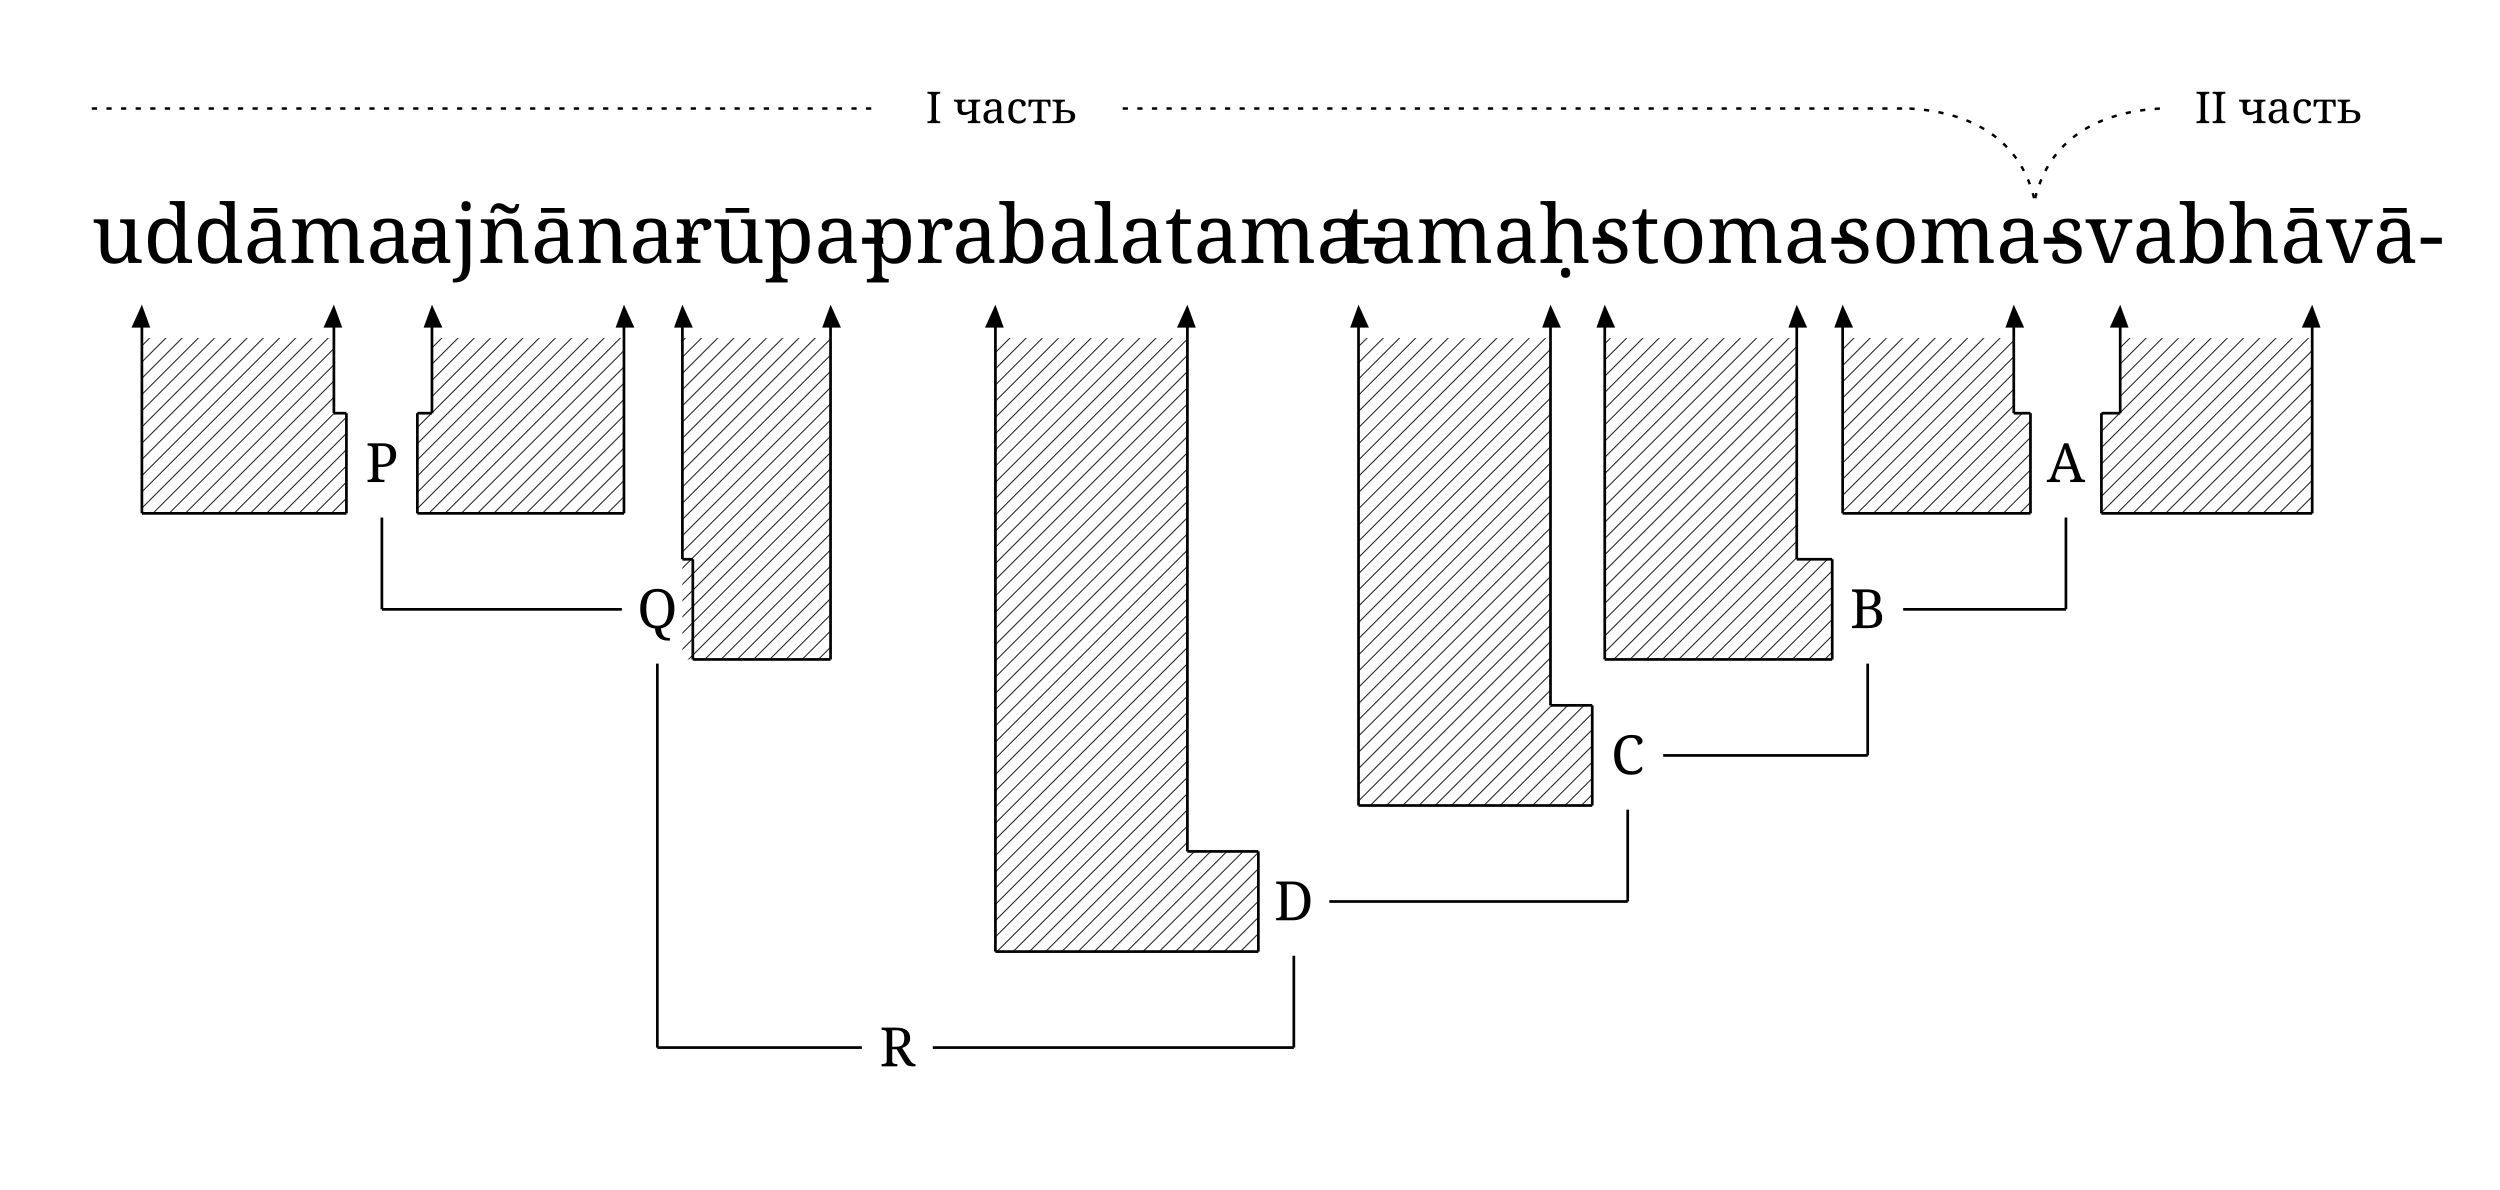
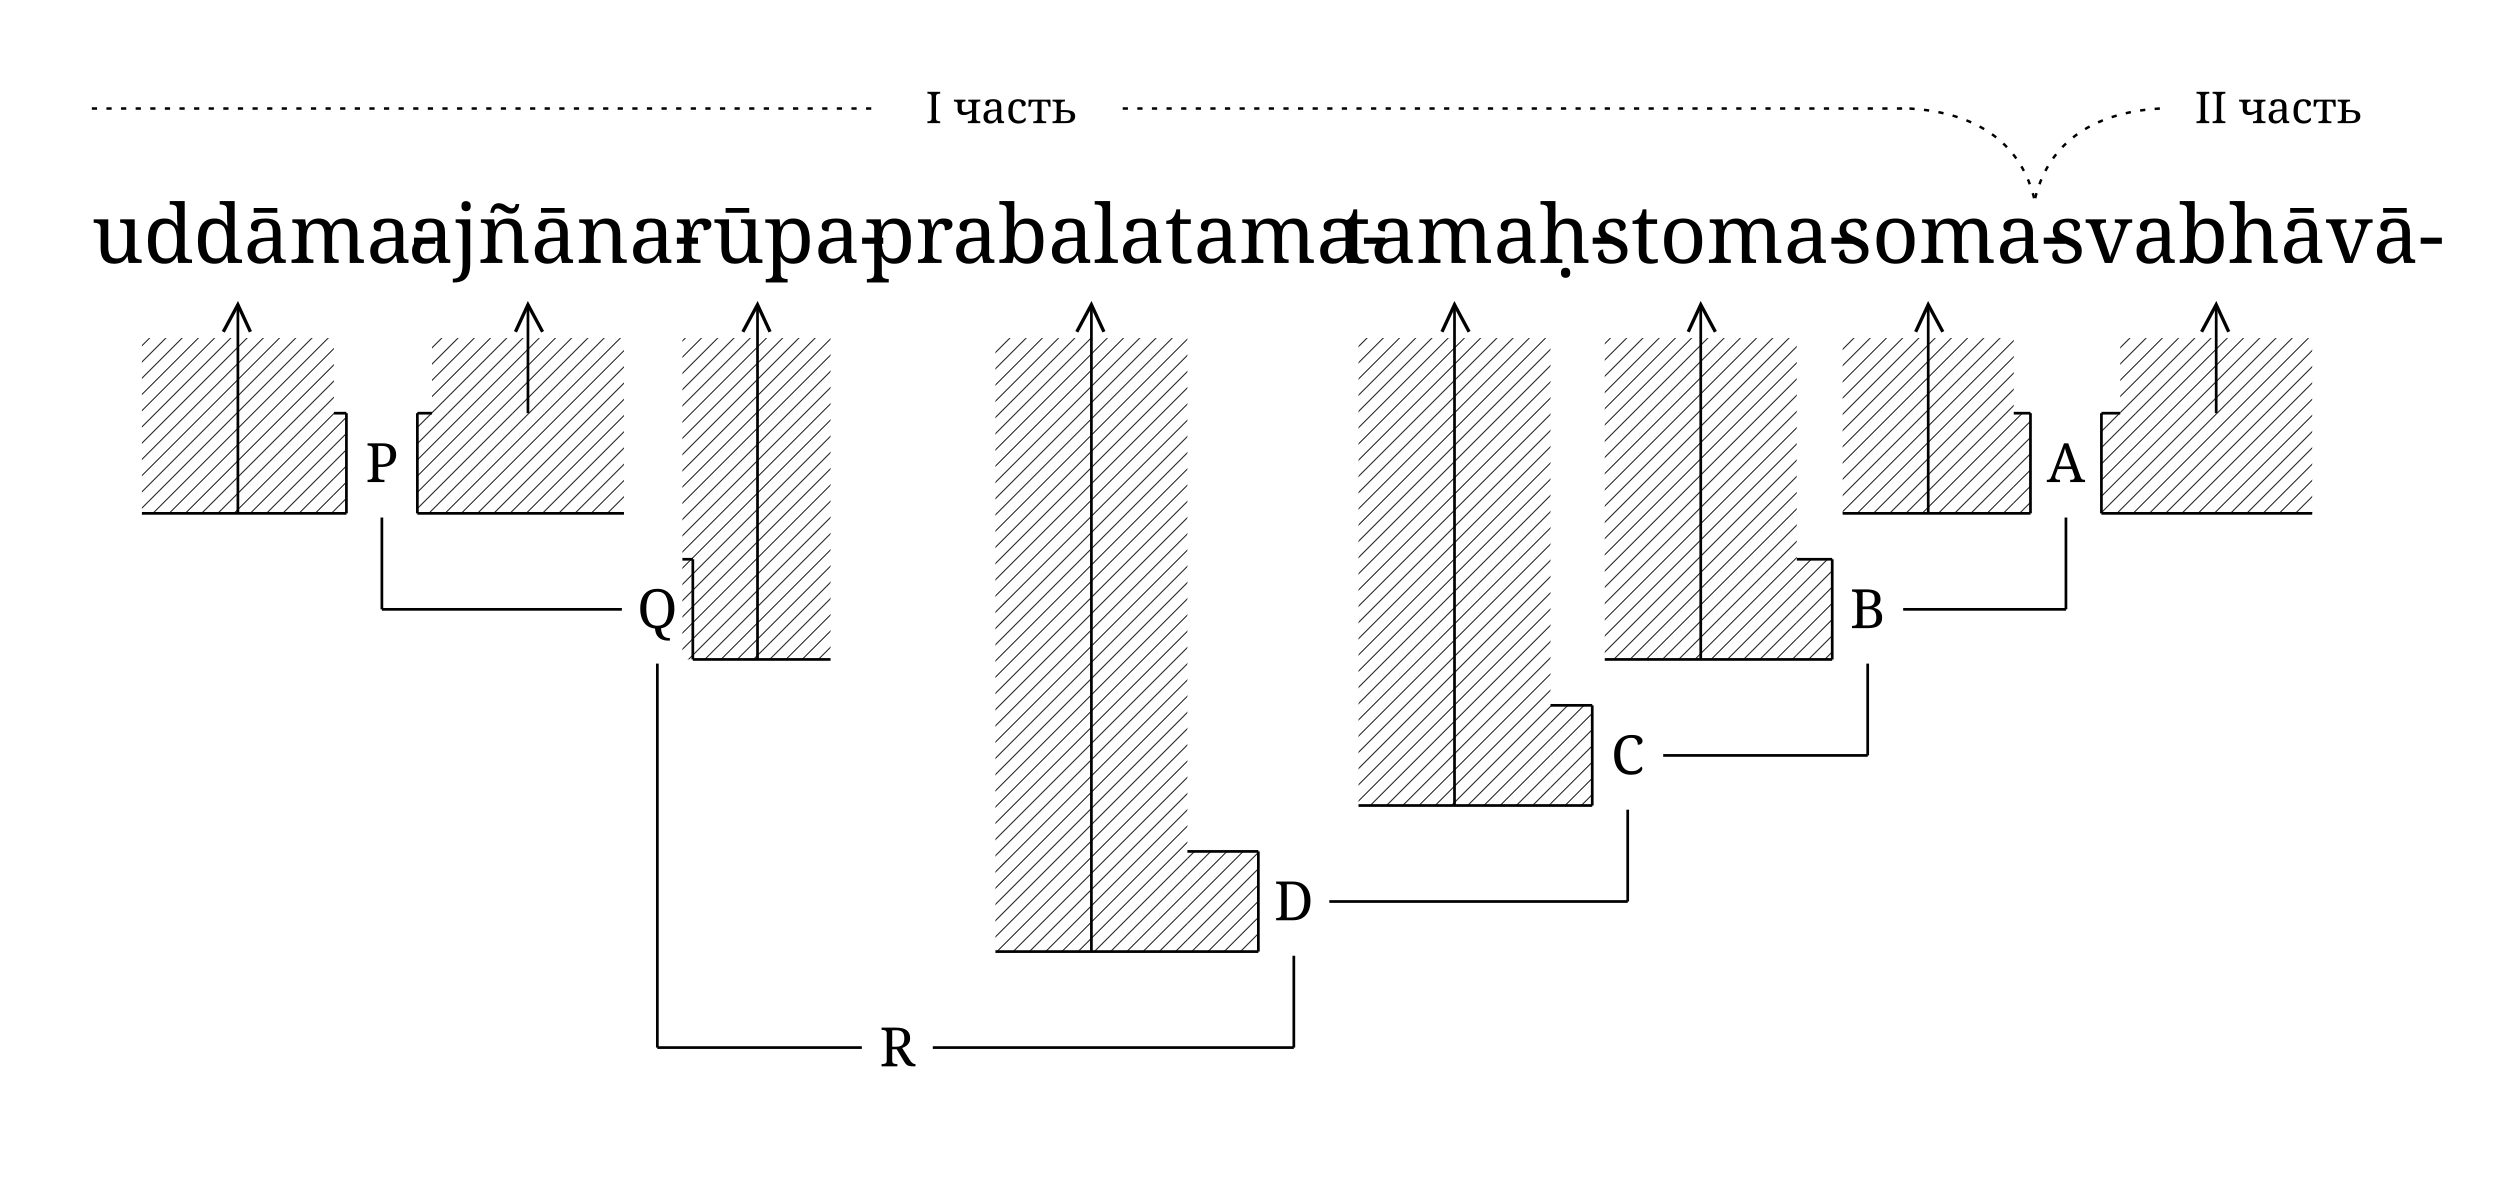
<svg xmlns="http://www.w3.org/2000/svg" viewBox="0 0 1198 570" role="img" font-family="'Klammer Serif', 'Charis SIL', Charis, 'Gentium Plus', Georgia, serif">
  <defs>
    <pattern id="hatch" width="5.5" height="5.5" patternUnits="userSpaceOnUse" patternTransform="rotate(45)">
      <line x1="0" y1="0" x2="0" y2="5.5" stroke="currentColor" stroke-width="0.8" />
    </pattern>
  </defs>
  <line x1="44" y1="52" x2="422" y2="52" stroke="currentColor" stroke-width="1.2" stroke-dasharray="2.5 4.5" />
  <line x1="538" y1="52" x2="915" y2="52" stroke="currentColor" stroke-width="1.2" stroke-dasharray="2.5 4.5" />
  <path d="M915 52 C 949 54 969 70 975 96" fill="none" stroke="currentColor" stroke-width="1.2" stroke-dasharray="2.5 4.5" />
  <path d="M1035 52 C 1001 54 981 70 975 96" fill="none" stroke="currentColor" stroke-width="1.2" stroke-dasharray="2.5 4.5" />
  <text x="480" y="59" font-size="21" text-anchor="middle" fill="currentColor">I часть</text>
  <text x="1092" y="59" font-size="21" text-anchor="middle" fill="currentColor">II часть</text>
  <text y="126" font-size="39" fill="currentColor">
    <tspan x="44.0">uddāma-</tspan>
    <tspan x="195.5">ajñāna-</tspan>
    <tspan x="323.1">rūpa-</tspan>
    <tspan x="414.7">prabalatama-</tspan>
    <tspan x="643.0">tamaḥ-</tspan>
    <tspan x="764.0">stoma-</tspan>
    <tspan x="879.5">soma-</tspan>
    <tspan x="981.7">svabhāvā-</tspan>
  </text>
  <rect x="883" y="162" width="82" height="84" fill="url(#hatch)" />
  <rect x="965" y="198" width="8" height="48" fill="url(#hatch)" />
-   <path d="M883 146 L879 157 L888 157 Z" fill="currentColor" />
-   <path d="M965 146 L961 157 L970 157 Z" fill="currentColor" />
-   <line x1="883" y1="155" x2="883" y2="246" stroke="currentColor" stroke-width="1.3" />
-   <line x1="965" y1="155" x2="965" y2="198" stroke="currentColor" stroke-width="1.3" />
-   <line x1="965" y1="198" x2="973" y2="198" stroke="currentColor" stroke-width="1.3" />
+   <path d="M918 159 L924 146 L931 159" fill="none" stroke="currentColor" stroke-width="1.6" />
+   <line x1="924" y1="146" x2="924" y2="246" stroke="currentColor" stroke-width="1.3" />
  <line x1="883" y1="246" x2="973" y2="246" stroke="currentColor" stroke-width="1.3" />
-   <line x1="973" y1="198" x2="973" y2="246" stroke="currentColor" stroke-width="1.3" />
  <rect x="1016" y="162" width="92" height="36" fill="url(#hatch)" />
  <rect x="1007" y="198" width="101" height="48" fill="url(#hatch)" />
-   <path d="M1016 146 L1011 157 L1020 157 Z" fill="currentColor" />
-   <path d="M1108 146 L1103 157 L1112 157 Z" fill="currentColor" />
-   <line x1="1016" y1="155" x2="1016" y2="198" stroke="currentColor" stroke-width="1.3" />
-   <line x1="1108" y1="155" x2="1108" y2="246" stroke="currentColor" stroke-width="1.3" />
+   <path d="M1055 159 L1062 146 L1068 159" fill="none" stroke="currentColor" stroke-width="1.6" />
+   <line x1="1062" y1="146" x2="1062" y2="198" stroke="currentColor" stroke-width="1.3" />
+   <line x1="965" y1="198" x2="973" y2="198" stroke="currentColor" stroke-width="1.3" />
+   <line x1="973" y1="198" x2="973" y2="246" stroke="currentColor" stroke-width="1.3" />
  <line x1="1007" y1="198" x2="1016" y2="198" stroke="currentColor" stroke-width="1.3" />
  <line x1="1007" y1="198" x2="1007" y2="246" stroke="currentColor" stroke-width="1.3" />
  <line x1="1007" y1="246" x2="1108" y2="246" stroke="currentColor" stroke-width="1.3" />
  <text x="990" y="231" font-size="26" text-anchor="middle" fill="currentColor">A</text>
  <rect x="68" y="162" width="92" height="84" fill="url(#hatch)" />
  <rect x="160" y="198" width="6" height="48" fill="url(#hatch)" />
-   <path d="M68 146 L63 157 L72 157 Z" fill="currentColor" />
-   <path d="M160 146 L155 157 L164 157 Z" fill="currentColor" />
-   <line x1="68" y1="155" x2="68" y2="246" stroke="currentColor" stroke-width="1.3" />
-   <line x1="160" y1="155" x2="160" y2="198" stroke="currentColor" stroke-width="1.3" />
-   <line x1="160" y1="198" x2="166" y2="198" stroke="currentColor" stroke-width="1.3" />
+   <path d="M107 159 L114 146 L120 159" fill="none" stroke="currentColor" stroke-width="1.6" />
+   <line x1="114" y1="146" x2="114" y2="246" stroke="currentColor" stroke-width="1.3" />
  <line x1="68" y1="246" x2="166" y2="246" stroke="currentColor" stroke-width="1.3" />
-   <line x1="166" y1="198" x2="166" y2="246" stroke="currentColor" stroke-width="1.3" />
  <rect x="207" y="162" width="92" height="36" fill="url(#hatch)" />
  <rect x="200" y="198" width="99" height="48" fill="url(#hatch)" />
-   <path d="M207 146 L203 157 L212 157 Z" fill="currentColor" />
-   <path d="M299 146 L295 157 L304 157 Z" fill="currentColor" />
-   <line x1="207" y1="155" x2="207" y2="198" stroke="currentColor" stroke-width="1.3" />
-   <line x1="299" y1="155" x2="299" y2="246" stroke="currentColor" stroke-width="1.3" />
+   <path d="M247 159 L253 146 L260 159" fill="none" stroke="currentColor" stroke-width="1.6" />
+   <line x1="253" y1="146" x2="253" y2="198" stroke="currentColor" stroke-width="1.3" />
+   <line x1="160" y1="198" x2="166" y2="198" stroke="currentColor" stroke-width="1.3" />
+   <line x1="166" y1="198" x2="166" y2="246" stroke="currentColor" stroke-width="1.3" />
  <line x1="200" y1="198" x2="207" y2="198" stroke="currentColor" stroke-width="1.3" />
  <line x1="200" y1="198" x2="200" y2="246" stroke="currentColor" stroke-width="1.3" />
  <line x1="200" y1="246" x2="299" y2="246" stroke="currentColor" stroke-width="1.3" />
  <text x="183" y="231" font-size="26" text-anchor="middle" fill="currentColor">P</text>
  <rect x="769" y="162" width="92" height="154" fill="url(#hatch)" />
  <rect x="861" y="268" width="17" height="48" fill="url(#hatch)" />
-   <path d="M769 146 L765 157 L774 157 Z" fill="currentColor" />
-   <path d="M861 146 L857 157 L866 157 Z" fill="currentColor" />
-   <line x1="769" y1="155" x2="769" y2="316" stroke="currentColor" stroke-width="1.3" />
-   <line x1="861" y1="155" x2="861" y2="268" stroke="currentColor" stroke-width="1.3" />
+   <path d="M809 159 L815 146 L822 159" fill="none" stroke="currentColor" stroke-width="1.6" />
+   <line x1="815" y1="146" x2="815" y2="316" stroke="currentColor" stroke-width="1.3" />
  <line x1="861" y1="268" x2="878" y2="268" stroke="currentColor" stroke-width="1.3" />
  <line x1="769" y1="316" x2="878" y2="316" stroke="currentColor" stroke-width="1.3" />
  <line x1="878" y1="268" x2="878" y2="316" stroke="currentColor" stroke-width="1.3" />
  <line x1="912" y1="292" x2="990" y2="292" stroke="currentColor" stroke-width="1.3" />
  <line x1="990" y1="292" x2="990" y2="248" stroke="currentColor" stroke-width="1.3" />
  <text x="895" y="301" font-size="26" text-anchor="middle" fill="currentColor">B</text>
  <rect x="327" y="162" width="71" height="154" fill="url(#hatch)" />
-   <path d="M327 146 L323 157 L332 157 Z" fill="currentColor" />
-   <path d="M398 146 L394 157 L403 157 Z" fill="currentColor" />
-   <line x1="398" y1="155" x2="398" y2="316" stroke="currentColor" stroke-width="1.3" />
-   <line x1="327" y1="155" x2="327" y2="268" stroke="currentColor" stroke-width="1.3" />
+   <path d="M356 159 L363 146 L369 159" fill="none" stroke="currentColor" stroke-width="1.6" />
+   <line x1="363" y1="146" x2="363" y2="316" stroke="currentColor" stroke-width="1.3" />
  <line x1="332" y1="268" x2="327" y2="268" stroke="currentColor" stroke-width="1.3" />
  <line x1="332" y1="316" x2="398" y2="316" stroke="currentColor" stroke-width="1.3" />
  <line x1="332" y1="268" x2="332" y2="316" stroke="currentColor" stroke-width="1.3" />
  <line x1="298" y1="292" x2="183" y2="292" stroke="currentColor" stroke-width="1.3" />
  <line x1="183" y1="292" x2="183" y2="248" stroke="currentColor" stroke-width="1.3" />
  <text x="315" y="301" font-size="26" text-anchor="middle" fill="currentColor">Q</text>
  <rect x="651" y="162" width="92" height="224" fill="url(#hatch)" />
  <rect x="743" y="338" width="20" height="48" fill="url(#hatch)" />
-   <path d="M651 146 L647 157 L656 157 Z" fill="currentColor" />
-   <path d="M743 146 L739 157 L748 157 Z" fill="currentColor" />
-   <line x1="651" y1="155" x2="651" y2="386" stroke="currentColor" stroke-width="1.3" />
-   <line x1="743" y1="155" x2="743" y2="338" stroke="currentColor" stroke-width="1.3" />
+   <path d="M691 159 L697 146 L704 159" fill="none" stroke="currentColor" stroke-width="1.6" />
+   <line x1="697" y1="146" x2="697" y2="386" stroke="currentColor" stroke-width="1.3" />
  <line x1="743" y1="338" x2="763" y2="338" stroke="currentColor" stroke-width="1.3" />
  <line x1="651" y1="386" x2="763" y2="386" stroke="currentColor" stroke-width="1.3" />
  <line x1="763" y1="338" x2="763" y2="386" stroke="currentColor" stroke-width="1.3" />
  <line x1="797" y1="362" x2="895" y2="362" stroke="currentColor" stroke-width="1.3" />
  <line x1="895" y1="362" x2="895" y2="318" stroke="currentColor" stroke-width="1.3" />
  <text x="780" y="371" font-size="26" text-anchor="middle" fill="currentColor">C</text>
  <rect x="477" y="162" width="92" height="294" fill="url(#hatch)" />
  <rect x="569" y="408" width="34" height="48" fill="url(#hatch)" />
-   <path d="M477 146 L472 157 L481 157 Z" fill="currentColor" />
-   <path d="M569 146 L564 157 L573 157 Z" fill="currentColor" />
-   <line x1="477" y1="155" x2="477" y2="456" stroke="currentColor" stroke-width="1.3" />
-   <line x1="569" y1="155" x2="569" y2="408" stroke="currentColor" stroke-width="1.3" />
+   <path d="M516 159 L523 146 L529 159" fill="none" stroke="currentColor" stroke-width="1.6" />
+   <line x1="523" y1="146" x2="523" y2="456" stroke="currentColor" stroke-width="1.3" />
  <line x1="569" y1="408" x2="603" y2="408" stroke="currentColor" stroke-width="1.3" />
  <line x1="477" y1="456" x2="603" y2="456" stroke="currentColor" stroke-width="1.3" />
  <line x1="603" y1="408" x2="603" y2="456" stroke="currentColor" stroke-width="1.3" />
  <line x1="637" y1="432" x2="780" y2="432" stroke="currentColor" stroke-width="1.3" />
  <line x1="780" y1="432" x2="780" y2="388" stroke="currentColor" stroke-width="1.3" />
  <text x="620" y="441" font-size="26" text-anchor="middle" fill="currentColor">D</text>
  <line x1="413" y1="502" x2="315" y2="502" stroke="currentColor" stroke-width="1.3" />
  <line x1="315" y1="502" x2="315" y2="318" stroke="currentColor" stroke-width="1.3" />
  <line x1="447" y1="502" x2="620" y2="502" stroke="currentColor" stroke-width="1.3" />
  <line x1="620" y1="502" x2="620" y2="458" stroke="currentColor" stroke-width="1.3" />
  <text x="430" y="511" font-size="26" text-anchor="middle" fill="currentColor">R</text>
</svg>
